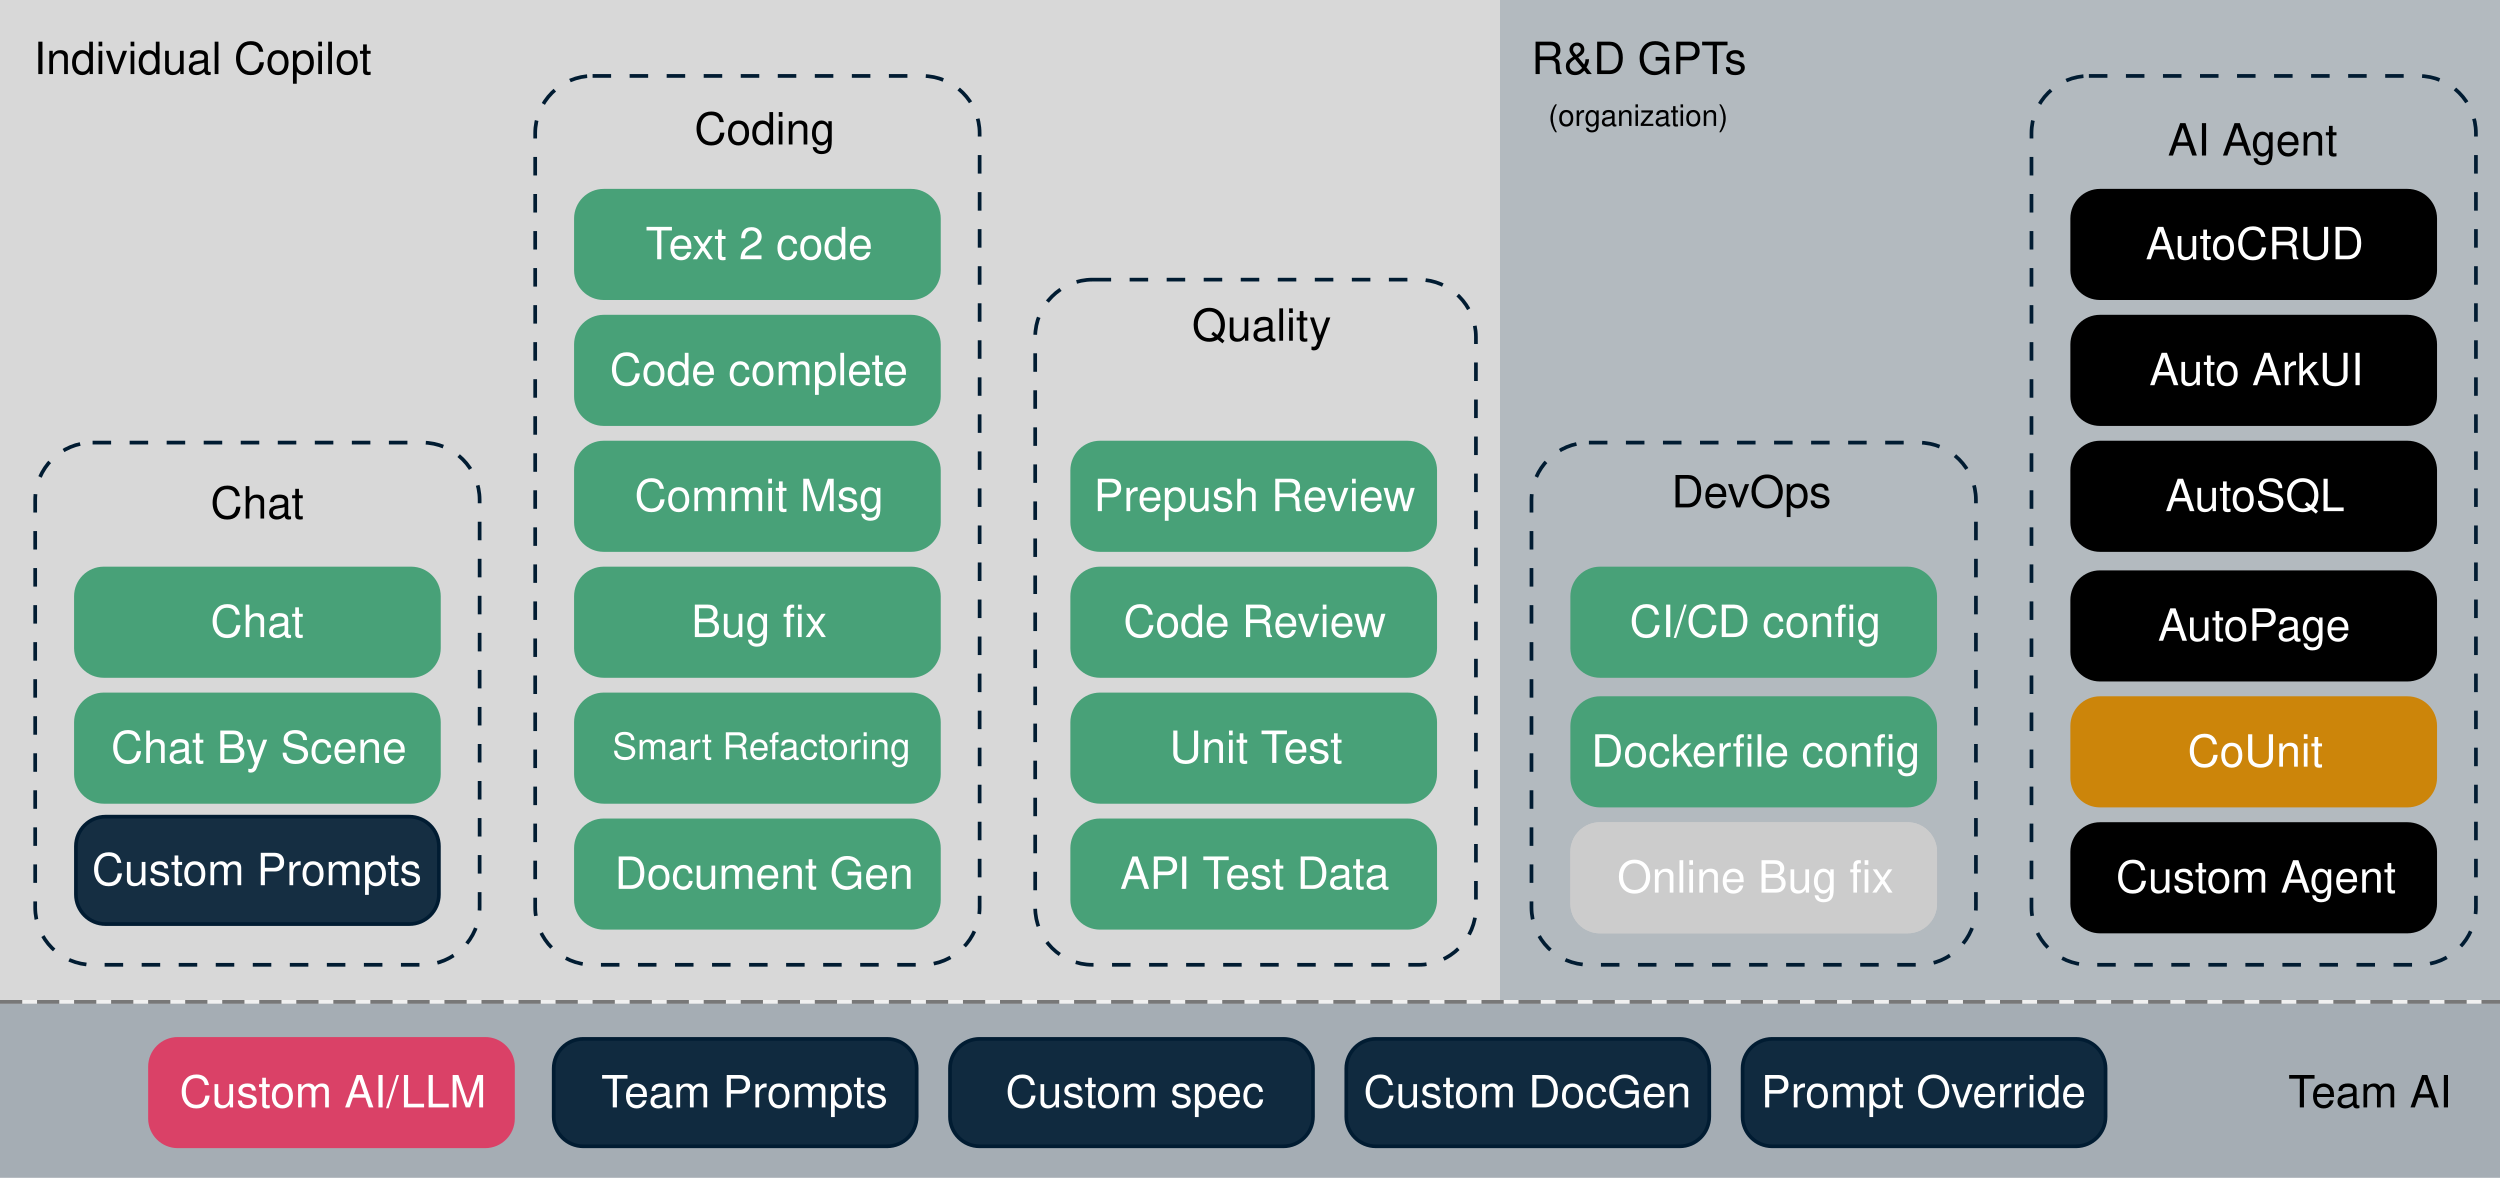
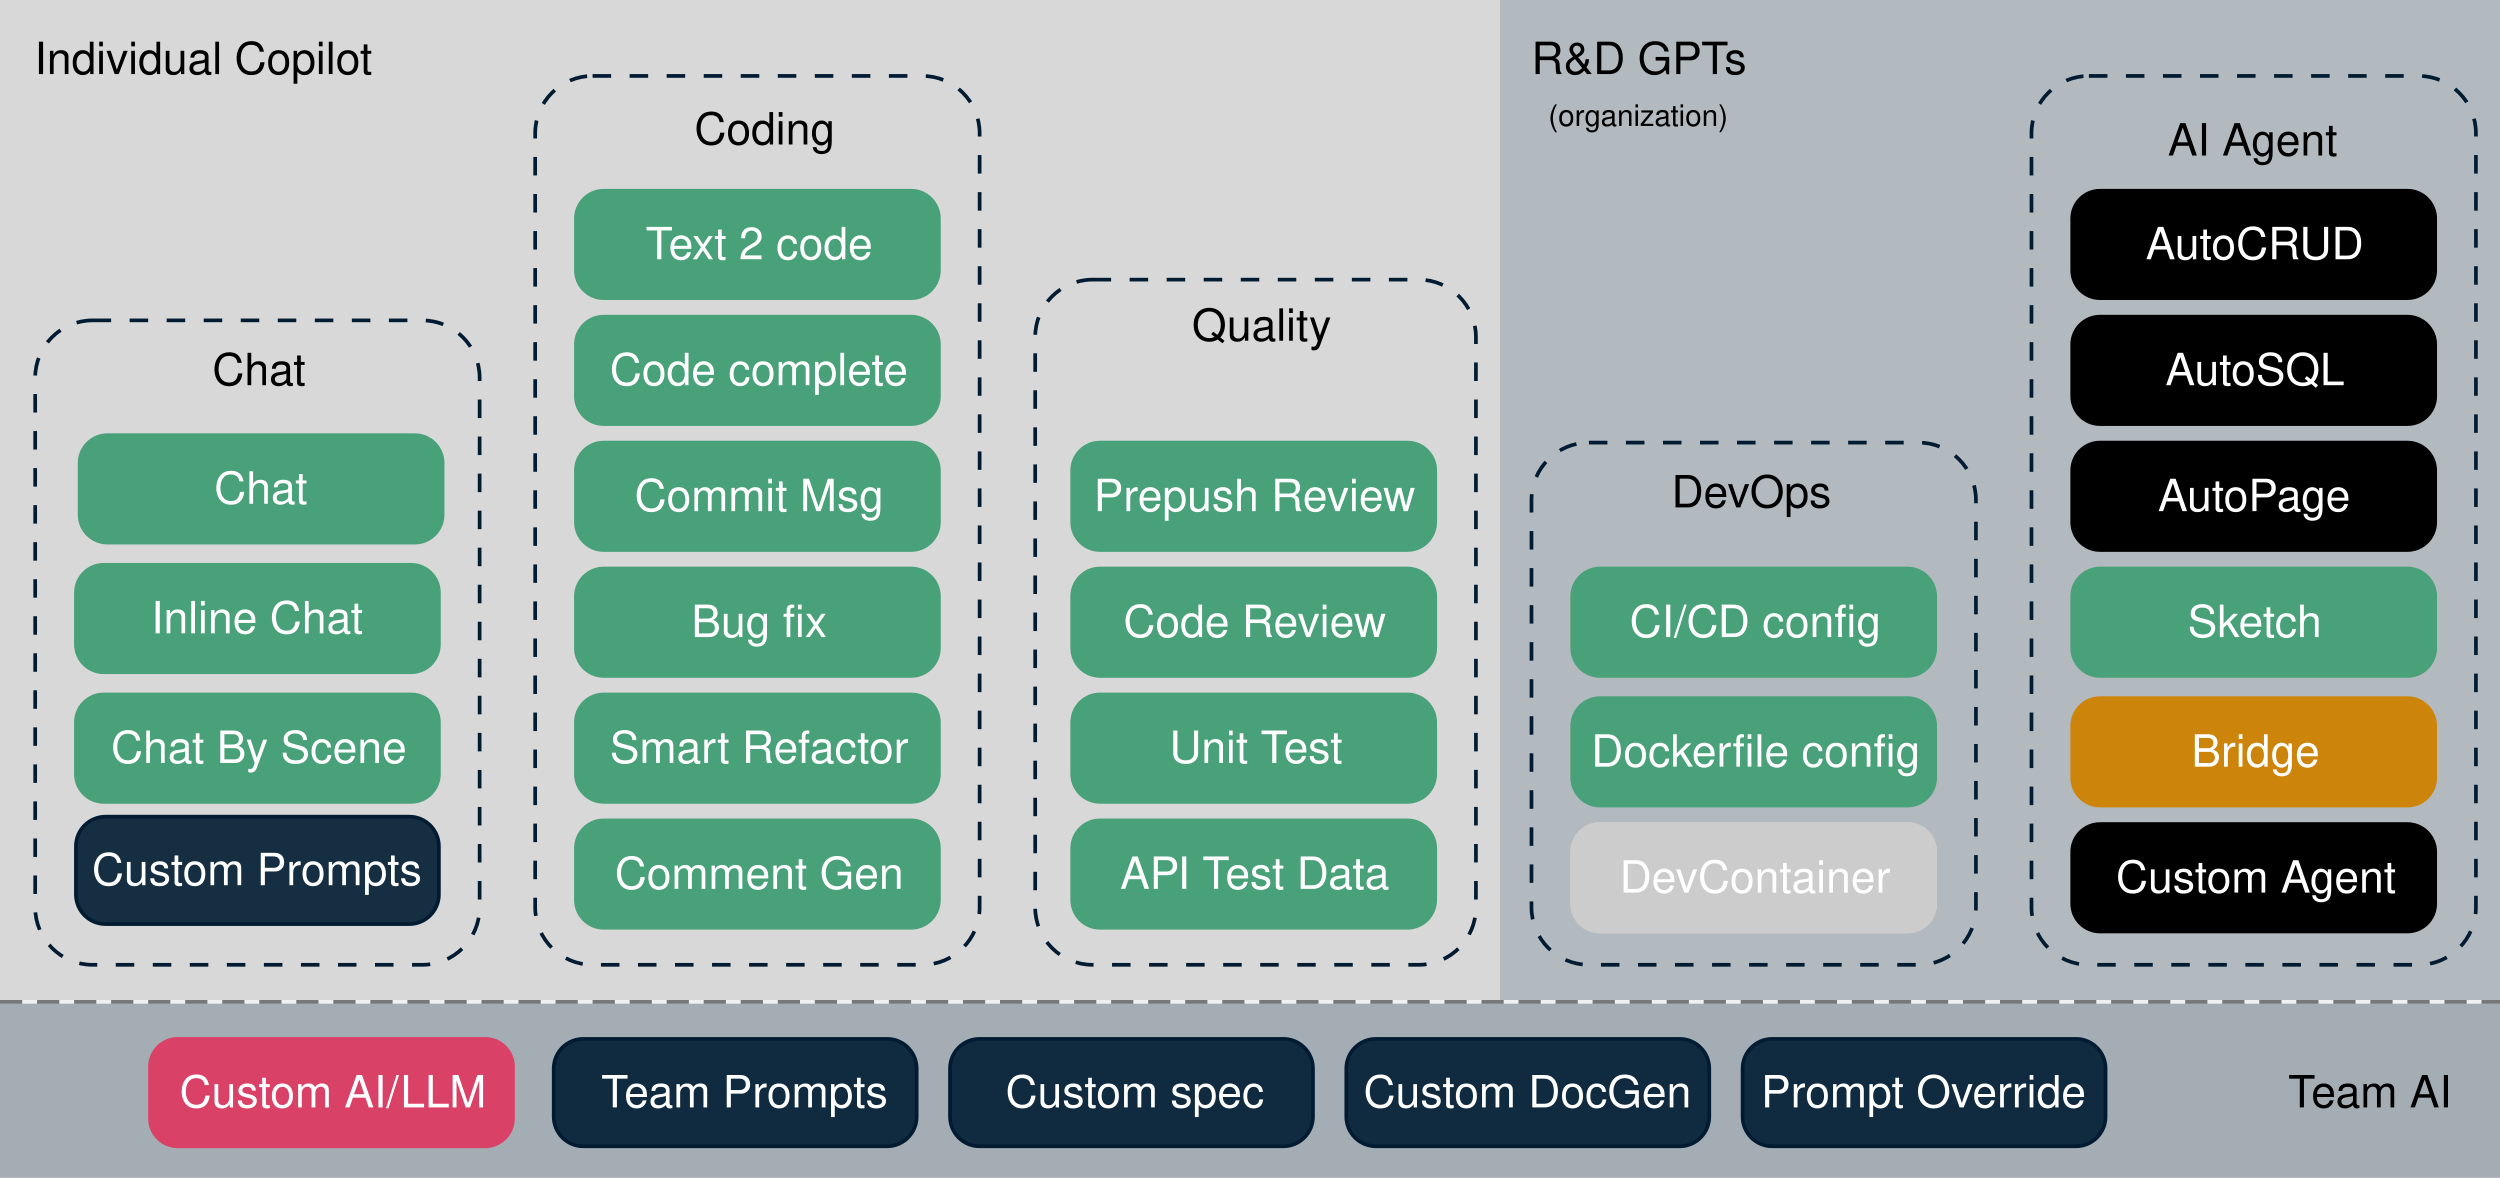
<svg xmlns="http://www.w3.org/2000/svg" xmlns:xlink="http://www.w3.org/1999/xlink" width="675px" height="318px" viewBox="0 0 675 318" version="1.1">
  <defs>
-     <rect id="path-1" x="0" y="0" width="121" height="142" rx="16" />
-     <mask id="mask-2" maskContentUnits="userSpaceOnUse" maskUnits="objectBoundingBox" x="0" y="0" width="121" height="142" fill="white">
+     <rect id="path-1" x="9" y="86" width="121" height="175" rx="16" />
+     <mask id="mask-2" maskContentUnits="userSpaceOnUse" maskUnits="objectBoundingBox" x="0" y="0" width="121" height="175" fill="white">
      <use xlink:href="#path-1" />
    </mask>
    <rect id="path-3" x="0" y="0" width="121" height="241" rx="16" />
    <mask id="mask-4" maskContentUnits="userSpaceOnUse" maskUnits="objectBoundingBox" x="0" y="0" width="121" height="241" fill="white">
      <use xlink:href="#path-3" />
    </mask>
    <rect id="path-5" x="0" y="0" width="120" height="186" rx="16" />
    <mask id="mask-6" maskContentUnits="userSpaceOnUse" maskUnits="objectBoundingBox" x="0" y="0" width="120" height="186" fill="white">
      <use xlink:href="#path-5" />
    </mask>
-     <rect id="path-7" x="0" y="0" width="121" height="241" rx="16" />
+     <rect id="path-7" x="548" y="20" width="121" height="241" rx="16" />
    <mask id="mask-8" maskContentUnits="userSpaceOnUse" maskUnits="objectBoundingBox" x="0" y="0" width="121" height="241" fill="white">
      <use xlink:href="#path-7" />
    </mask>
    <rect id="path-9" x="413" y="119" width="121" height="142" rx="16" />
    <mask id="mask-10" maskContentUnits="userSpaceOnUse" maskUnits="objectBoundingBox" x="0" y="0" width="121" height="142" fill="white">
      <use xlink:href="#path-9" />
    </mask>
  </defs>
  <g id="Page-1" stroke="none" stroke-width="1" fill="none" fill-rule="evenodd">
    <g id="autodev-overview">
      <rect id="Rectangle" fill="#D8D8D8" x="0" y="0" width="405" height="270" />
      <rect id="Rectangle" fill-opacity="0.256" fill="#011C32" x="405" y="0" width="270" height="270" />
      <rect id="Rectangle" fill-opacity="0.313" fill="#011C32" x="0" y="271" width="675" height="47" />
      <line x1="0.5" y1="270.5" x2="674.5" y2="270.5" id="Line" stroke-opacity="0.5" stroke="#000000" stroke-linecap="square" stroke-linejoin="round" stroke-dasharray="5,5" />
-       <g id="Group" transform="translate(9, 119)">
-         <text id="Chat" font-family="Helvetica" font-size="12" font-weight="normal" fill="#000000">
-           <tspan x="47.826" y="21">Chat</tspan>
-         </text>
-         <rect id="Rectangle" stroke="#011C32" fill-opacity="0.9" fill="#011C32" x="11.5" y="101.5" width="98" height="29" rx="8" />
-         <text id="Custom-Prompts" font-family="Helvetica" font-size="12" font-weight="normal" fill="#FFFFFF">
-           <tspan x="15.822" y="120">Custom Prompts</tspan>
-         </text>
-         <use id="Rectangle" stroke="#011C32" mask="url(#mask-2)" stroke-width="2" stroke-dasharray="5,5" xlink:href="#path-1" />
-         <g id="chat-by-selection" transform="translate(11, 34)">
-           <rect id="Rectangle" fill="#48A178" x="0" y="0" width="99" height="30" rx="8" />
-           <text id="Chat" font-family="Helvetica" font-size="12" font-weight="normal" fill="#FFFFFF">
-             <tspan x="36.826" y="19">Chat</tspan>
-           </text>
-         </g>
-         <g id="chat" transform="translate(11, 68)">
-           <rect id="Rectangle" fill="#48A178" x="0" y="0" width="99" height="30" rx="8" />
-           <text id="Chat-By-Scene" font-family="Helvetica" font-size="12" font-weight="normal" fill="#FFFFFF">
-             <tspan x="9.978" y="19">Chat By Scene</tspan>
-           </text>
-         </g>
+       <text id="Chat" font-family="Helvetica" font-size="12" font-weight="normal" fill="#000000">
+         <tspan x="57.326" y="104">Chat</tspan>
+       </text>
+       <rect id="Rectangle" stroke="#011C32" fill-opacity="0.9" fill="#011C32" x="20.5" y="220.5" width="98" height="29" rx="8" />
+       <text id="Custom-Prompts" font-family="Helvetica" font-size="12" font-weight="normal" fill="#FFFFFF">
+         <tspan x="24.822" y="239">Custom Prompts</tspan>
+       </text>
+       <use id="Rectangle" stroke="#011C32" mask="url(#mask-2)" stroke-width="2" stroke-dasharray="5,5" xlink:href="#path-1" />
+       <g id="chat-by-selection" transform="translate(21, 117)">
+         <rect id="Rectangle" fill="#48A178" x="0" y="0" width="99" height="30" rx="8" />
+         <text id="Chat" font-family="Helvetica" font-size="12" font-weight="normal" fill="#FFFFFF">
+           <tspan x="36.826" y="19">Chat</tspan>
+         </text>
+       </g>
+       <g id="chat-by-selection" transform="translate(20, 152)">
+         <rect id="Rectangle" fill="#48A178" x="0" y="0" width="99" height="30" rx="8" />
+         <text id="Inline-Chat" font-family="Helvetica" font-size="12" font-weight="normal" fill="#FFFFFF">
+           <tspan x="20.815" y="19">Inline Chat</tspan>
+         </text>
+       </g>
+       <g id="chat" transform="translate(20, 187)">
+         <rect id="Rectangle" fill="#48A178" x="0" y="0" width="99" height="30" rx="8" />
+         <text id="Chat-By-Scene" font-family="Helvetica" font-size="12" font-weight="normal" fill="#FFFFFF">
+           <tspan x="9.978" y="19">Chat By Scene</tspan>
+         </text>
      </g>
      <g id="Group-2" transform="translate(144, 20)">
        <text id="Coding" font-family="Helvetica" font-size="12" font-weight="normal" fill="#000000">
          <tspan x="43.486" y="19">Coding</tspan>
        </text>
        <use id="Rectangle" stroke="#011C32" mask="url(#mask-4)" stroke-width="2" stroke-dasharray="5,5" xlink:href="#path-3" />
        <g id="coding" transform="translate(11, 31)">
          <g id="commit-gen" transform="translate(0, 170)">
            <rect id="Rectangle" fill="#48A178" x="0" y="0" width="99" height="30" rx="8" />
            <text id="Comment-Gen" font-family="Helvetica" font-size="12" font-weight="normal" fill="#FFFFFF">
-               <tspan x="10.985" y="19">Document Gen</tspan>
+               <tspan x="10.985" y="19">Comment Gen</tspan>
            </text>
          </g>
          <g id="refactor" transform="translate(0, 136)">
            <rect id="Rectangle" fill="#48A178" x="0" y="0" width="99" height="30" rx="8" />
-             <text id="Refactor" font-family="Helvetica" font-size="10" font-weight="normal" fill="#FFFFFF">
-               <tspan x="10.32" y="18">Smart Refactoring</tspan>
+             <text id="Smart-Refactor" font-family="Helvetica" font-size="12" font-weight="normal" fill="#FFFFFF">
+               <tspan x="9.655" y="19">Smart Refactor</tspan>
            </text>
          </g>
          <g id="bug-fix" transform="translate(0, 102)">
            <rect id="Rectangle" fill="#48A178" x="0" y="0" width="99" height="30" rx="8" />
            <text id="Bug-fix" font-family="Helvetica" font-size="12" font-weight="normal" fill="#FFFFFF">
              <tspan x="31.657" y="19">Bug fix</tspan>
            </text>
          </g>
          <g id="commit-msg" transform="translate(0, 68)">
            <rect id="Rectangle" fill="#48A178" x="0" y="0" width="99" height="30" rx="8" />
            <text id="Commit-Msg" font-family="Helvetica" font-size="12" font-weight="normal" fill="#FFFFFF">
              <tspan x="16.332" y="19">Commit Msg</tspan>
            </text>
          </g>
          <g id="code-complete" transform="translate(0, 34)">
            <rect id="Rectangle" fill="#48A178" x="0" y="0" width="99" height="30" rx="8" />
            <text id="Code-complete" font-family="Helvetica" font-size="12" font-weight="normal" fill="#FFFFFF">
              <tspan x="9.644" y="19">Code complete</tspan>
            </text>
          </g>
          <g id="text2code">
            <rect id="Rectangle" fill="#48A178" x="0" y="0" width="99" height="30" rx="8" />
            <text id="Text-2-code" font-family="Helvetica" font-size="12" font-weight="normal" fill="#FFFFFF">
              <tspan x="19.314" y="19">Text 2 code</tspan>
            </text>
          </g>
        </g>
      </g>
      <g id="Group-3" transform="translate(279, 75)">
        <text id="Quality" font-family="Helvetica" font-size="12" font-weight="normal" fill="#000000">
          <tspan x="42.826" y="17">Quality</tspan>
        </text>
        <use id="Rectangle" stroke="#011C32" mask="url(#mask-6)" stroke-width="2" stroke-dasharray="5,5" xlink:href="#path-5" />
        <g id="quality" transform="translate(10, 44)">
          <g id="api-test-gen" transform="translate(0, 102)">
            <rect id="Rectangle" fill="#48A178" x="0" y="0" width="99" height="30" rx="8" />
            <text id="API-Test-Data" font-family="Helvetica" font-size="12" font-weight="normal" fill="#FFFFFF">
              <tspan x="13.423" y="19">API Test Data</tspan>
            </text>
          </g>
          <g id="unit-test" transform="translate(0, 68)">
            <rect id="Rectangle" fill="#48A178" x="0" y="0" width="99" height="30" rx="8" />
            <text id="Unit-Test" font-family="Helvetica" font-size="12" font-weight="normal" fill="#FFFFFF">
              <tspan x="26.765" y="19">Unit Test</tspan>
            </text>
          </g>
          <g id="code-review" transform="translate(0, 34)">
            <rect id="Rectangle" fill="#48A178" x="0" y="0" width="99" height="30" rx="8" />
            <text id="Code-Review" font-family="Helvetica" font-size="12" font-weight="normal" fill="#FFFFFF">
              <tspan x="14.316" y="19">Code Review</tspan>
            </text>
          </g>
          <g id="prepush" transform="translate(0, 0)">
            <rect id="Rectangle" fill="#48A178" x="0" y="0" width="99" height="30" rx="8" />
            <text id="Prepush-Review" font-family="Helvetica" font-size="12" font-weight="normal" fill="#FFFFFF">
              <tspan x="6.312" y="19">Prepush Review</tspan>
            </text>
          </g>
        </g>
      </g>
      <text id="DevOps" font-family="Helvetica" font-size="12" font-weight="normal" fill="#000000">
        <tspan x="451.326" y="137">DevOps</tspan>
      </text>
-       <g id="Group-4" transform="translate(548, 20)">
-         <text id="AI-Agent" font-family="Helvetica" font-size="12" font-weight="normal" fill="#000000">
-           <tspan x="37.312" y="22">AI Agent</tspan>
-         </text>
-         <g id="agent" transform="translate(11, 31)">
-           <g id="custom-rag" transform="translate(0, 171)">
-             <rect id="Rectangle" fill="#000000" x="0" y="0" width="99" height="30" rx="8" />
-             <text id="Custom-Agent" font-family="Helvetica" font-size="12" font-weight="normal" fill="#FFFFFF">
-               <tspan x="12.31" y="19">Custom Agent</tspan>
-             </text>
-           </g>
-           <g id="crud">
-             <rect id="Rectangle" fill="#000000" x="0" y="0" width="99" height="30" rx="8" />
-             <text id="AutoCRUD" font-family="Helvetica" font-size="12" font-weight="normal" fill="#FFFFFF">
-               <tspan x="20.325" y="19">AutoCRUD</tspan>
-             </text>
-           </g>
-           <g id="arkui" transform="translate(0, 34)">
-             <rect id="Rectangle" fill="#000000" x="0" y="0" width="99" height="30" rx="8" />
-             <text id="Auto-ArkUI" font-family="Helvetica" font-size="12" font-weight="normal" fill="#FFFFFF">
-               <tspan x="21.318" y="19">Auto ArkUI</tspan>
-             </text>
-           </g>
-           <g id="counit" transform="translate(0, 137)">
-             <rect id="Rectangle" fill="#CC850A" x="0" y="0" width="99" height="30" rx="8" />
-             <text id="CoUnit" font-family="Helvetica" font-size="12" font-weight="normal" fill="#FFFFFF">
-               <tspan x="31.66" y="19">CoUnit</tspan>
-             </text>
-           </g>
-           <g id="autopage" transform="translate(0, 103)">
-             <rect id="Rectangle" fill="#000000" x="0" y="0" width="99" height="30" rx="8" />
-             <text id="AutoPage" font-family="Helvetica" font-size="12" font-weight="normal" fill="#FFFFFF">
-               <tspan x="23.645" y="19">AutoPage</tspan>
-             </text>
-           </g>
-           <g id="autosql" transform="translate(0, 68)">
-             <rect id="Rectangle" fill="#000000" x="0" y="0" width="99" height="30" rx="8" />
-             <text id="AutoSQL" font-family="Helvetica" font-size="12" font-weight="normal" fill="#FFFFFF">
-               <tspan x="25.651" y="19">AutoSQL</tspan>
-             </text>
-           </g>
-         </g>
-         <use id="Rectangle" stroke="#011C32" mask="url(#mask-8)" stroke-width="2" stroke-dasharray="5,5" xlink:href="#path-7" />
-       </g>
+       <text id="AI-Agent" font-family="Helvetica" font-size="12" font-weight="normal" fill="#000000">
+         <tspan x="585.312" y="42">AI Agent</tspan>
+       </text>
+       <g id="agent" transform="translate(559, 51)">
+         <g id="custom-rag" transform="translate(0, 171)">
+           <rect id="Rectangle" fill="#000000" x="0" y="0" width="99" height="30" rx="8" />
+           <text id="Custom-Agent" font-family="Helvetica" font-size="12" font-weight="normal" fill="#FFFFFF">
+             <tspan x="12.31" y="19">Custom Agent</tspan>
+           </text>
+         </g>
+         <g id="crud">
+           <rect id="Rectangle" fill="#000000" x="0" y="0" width="99" height="30" rx="8" />
+           <text id="AutoCRUD" font-family="Helvetica" font-size="12" font-weight="normal" fill="#FFFFFF">
+             <tspan x="20.325" y="19">AutoCRUD</tspan>
+           </text>
+         </g>
+         <g id="counit" transform="translate(0, 137)">
+           <rect id="Rectangle" fill="#CC850A" x="0" y="0" width="99" height="30" rx="8" />
+           <text id="Bridge" font-family="Helvetica" font-size="12" font-weight="normal" fill="#FFFFFF">
+             <tspan x="32.656" y="19">Bridge</tspan>
+           </text>
+         </g>
+         <g id="autopage" transform="translate(-0, 68)">
+           <rect id="Rectangle" fill="#000000" x="0" y="0" width="99" height="30" rx="8" />
+           <text id="AutoPage" font-family="Helvetica" font-size="12" font-weight="normal" fill="#FFFFFF">
+             <tspan x="23.645" y="19">AutoPage</tspan>
+           </text>
+         </g>
+         <g id="autopage" transform="translate(-0, 102)">
+           <rect id="Rectangle" fill="#48A178" x="0" y="0" width="99" height="30" rx="8" />
+           <text id="Sketch" font-family="Helvetica" font-size="12" font-weight="normal" fill="#FFFFFF">
+             <tspan x="31.657" y="19">Sketch</tspan>
+           </text>
+         </g>
+         <g id="autosql" transform="translate(-0, 34)">
+           <rect id="Rectangle" fill="#000000" x="0" y="0" width="99" height="30" rx="8" />
+           <text id="AutoSQL" font-family="Helvetica" font-size="12" font-weight="normal" fill="#FFFFFF">
+             <tspan x="25.651" y="19">AutoSQL</tspan>
+           </text>
+         </g>
+       </g>
+       <use id="Rectangle" stroke="#011C32" mask="url(#mask-8)" stroke-width="2" stroke-dasharray="5,5" xlink:href="#path-7" />
      <g id="custom-llm" transform="translate(40, 280)">
        <g id="model" transform="translate(8, 8)" />
        <rect id="Rectangle" fill="#DA4167" x="0" y="0" width="99" height="30" rx="8" />
        <text id="Custom-AI/LLM" font-family="Helvetica" font-size="12" font-weight="normal" fill="#FFFFFF">
          <tspan x="8.481" y="19">Custom AI/LLM</tspan>
        </text>
      </g>
      <g id="team-prompts" transform="translate(149, 280)">
        <rect id="Rectangle" stroke="#011C32" fill-opacity="0.9" fill="#011C32" x="0.5" y="0.5" width="98" height="29" rx="8" />
        <text id="Team-Prompts" font-family="Helvetica" font-size="12" font-weight="normal" fill="#FFFFFF">
          <tspan x="13.322" y="19">Team Prompts</tspan>
        </text>
      </g>
      <g id="spec" transform="translate(256, 280)">
        <rect id="Rectangle" stroke="#011C32" fill-opacity="0.9" fill="#011C32" x="0.5" y="0.5" width="98" height="29" rx="8" />
        <text id="Custom-spec" font-family="Helvetica" font-size="12" font-weight="normal" fill="#FFFFFF">
          <tspan x="15.487" y="19">Custom spec</tspan>
        </text>
      </g>
      <g id="doc-gen" transform="translate(363, 280)">
        <rect id="Rectangle" stroke="#011C32" fill-opacity="0.9" fill="#011C32" x="0.5" y="0.5" width="98" height="29" rx="8" />
        <text id="Custom-DocGen" font-family="Helvetica" font-size="12" font-weight="normal" fill="#FFFFFF">
          <tspan x="5.15" y="19">Custom DocGen</tspan>
        </text>
      </g>
      <g id="prompt-override" transform="translate(470, 280)">
        <rect id="Rectangle" stroke="#011C32" fill-opacity="0.9" fill="#011C32" x="0.5" y="0.5" width="98" height="29" rx="8" />
        <text id="Prompt-Override" font-family="Helvetica" font-size="12" font-weight="normal" fill="#FFFFFF">
          <tspan x="5.487" y="19">Prompt Override</tspan>
        </text>
      </g>
      <use id="Rectangle" stroke="#011C32" mask="url(#mask-10)" stroke-width="2" stroke-dasharray="5,5" xlink:href="#path-9" />
      <g id="devops" transform="translate(424, 153)">
        <g id="online-bug" transform="translate(0, 69)">
          <rect id="Rectangle" fill="#CCCCCC" x="0" y="0" width="99" height="30" rx="8" />
          <rect id="Rectangle" fill="#CCCCCC" x="0" y="0" width="99" height="30" rx="8" />
-           <text id="Online-Bug-fix" font-family="Helvetica" font-size="12" font-weight="normal" fill="#FFFFFF">
-             <tspan x="12.646" y="19">Online Bug fix</tspan>
+           <text id="DevContainer" font-family="Helvetica" font-size="12" font-weight="normal" fill="#FFFFFF">
+             <tspan x="13.314" y="19">DevContainer</tspan>
          </text>
        </g>
        <g id="dockerfile" transform="translate(0, 35)">
          <rect id="Rectangle" fill="#48A178" x="0" y="0" width="99" height="30" rx="8" />
          <text id="Dockerfile-config" font-family="Helvetica" font-size="12" font-weight="normal" fill="#FFFFFF">
            <tspan x="5.647" y="19">Dockerfile config</tspan>
          </text>
        </g>
        <g id="ci-cd">
          <rect id="Rectangle" fill="#48A178" x="0" y="0" width="99" height="30" rx="8" />
          <text id="CI/CD-config" font-family="Helvetica" font-size="12" font-weight="normal" fill="#FFFFFF">
            <tspan x="15.989" y="19">CI/CD config</tspan>
          </text>
        </g>
      </g>
      <text id="Individual-Copilot" font-family="Helvetica" font-size="12" font-weight="normal" fill="#000000">
-         <tspan x="9.138" y="20">Individual Copilot</tspan>
+         <tspan x="9.306" y="20">Individual Copilot</tspan>
      </text>
      <text id="R&amp;D-GPTs-(organizati" font-family="Helvetica" font-size="12" font-weight="normal" fill="#000000">
        <tspan x="413.496" y="20">R&amp;D GPTs</tspan>
        <tspan x="418.043" y="34" font-size="8">(organization)</tspan>
      </text>
      <text id="Team-AI" font-family="Helvetica" font-size="12" font-weight="normal" fill="#000000">
        <tspan x="617.82" y="299">Team AI</tspan>
      </text>
    </g>
  </g>
</svg>
